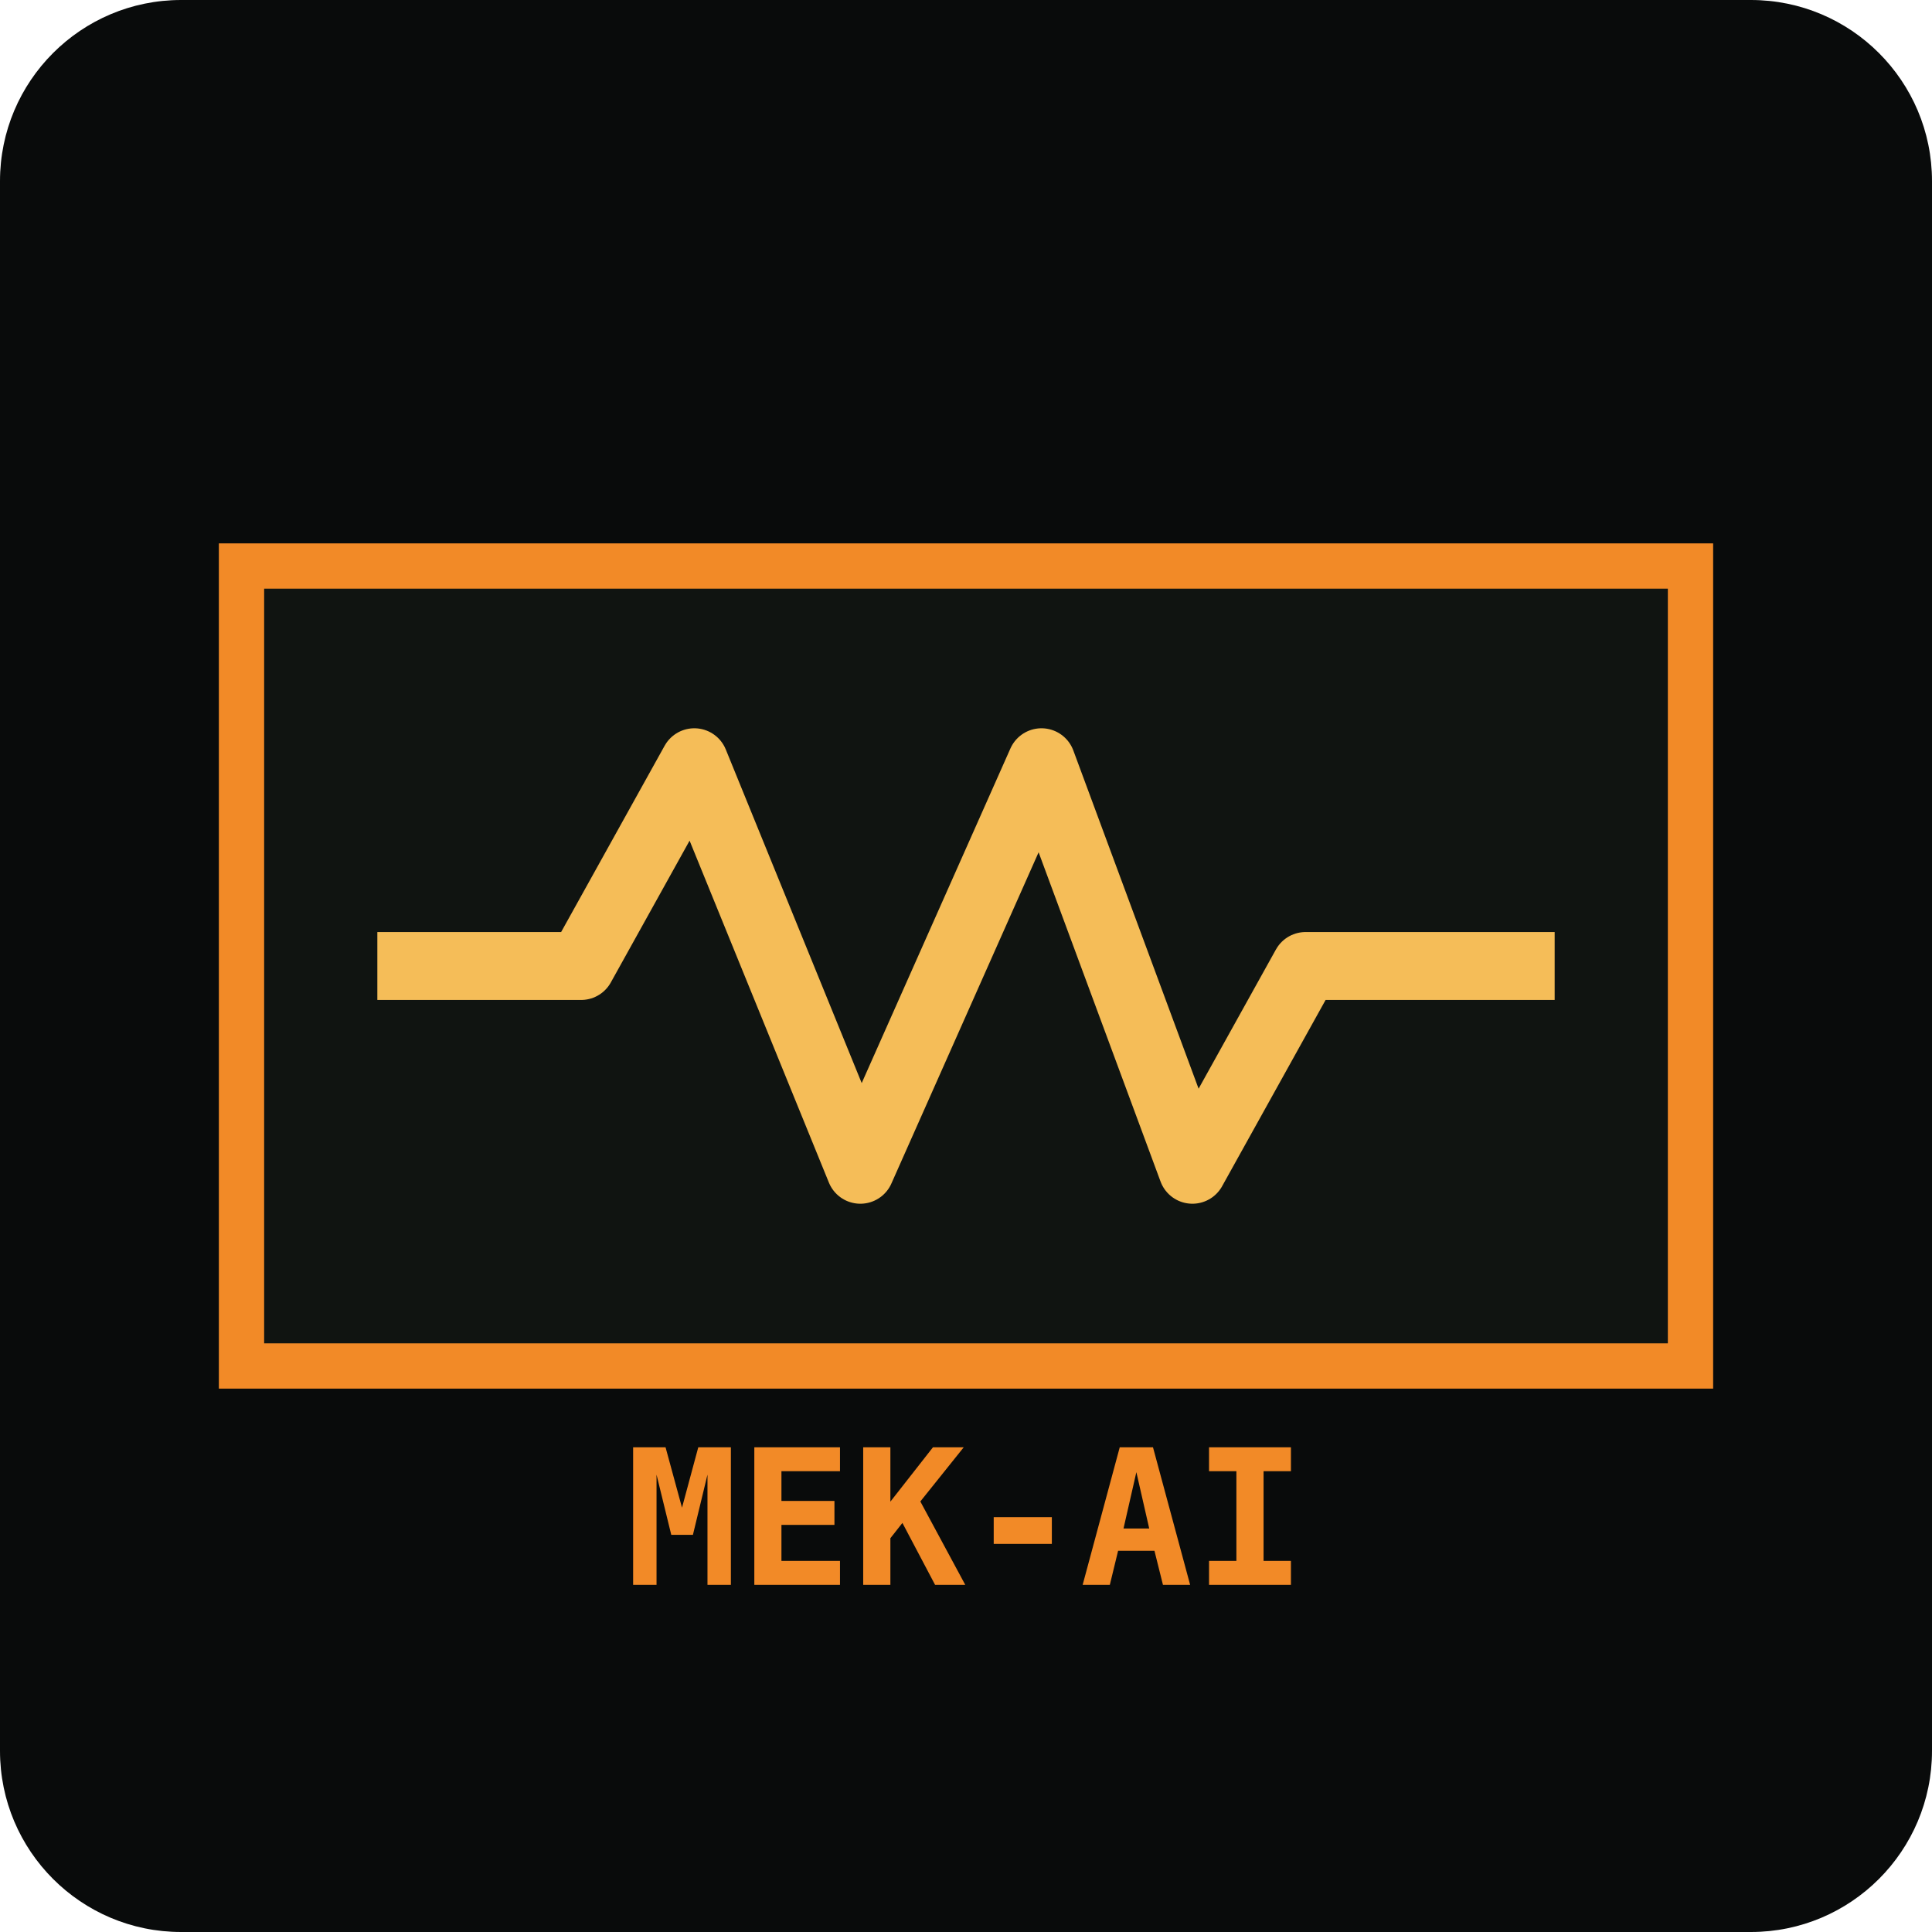
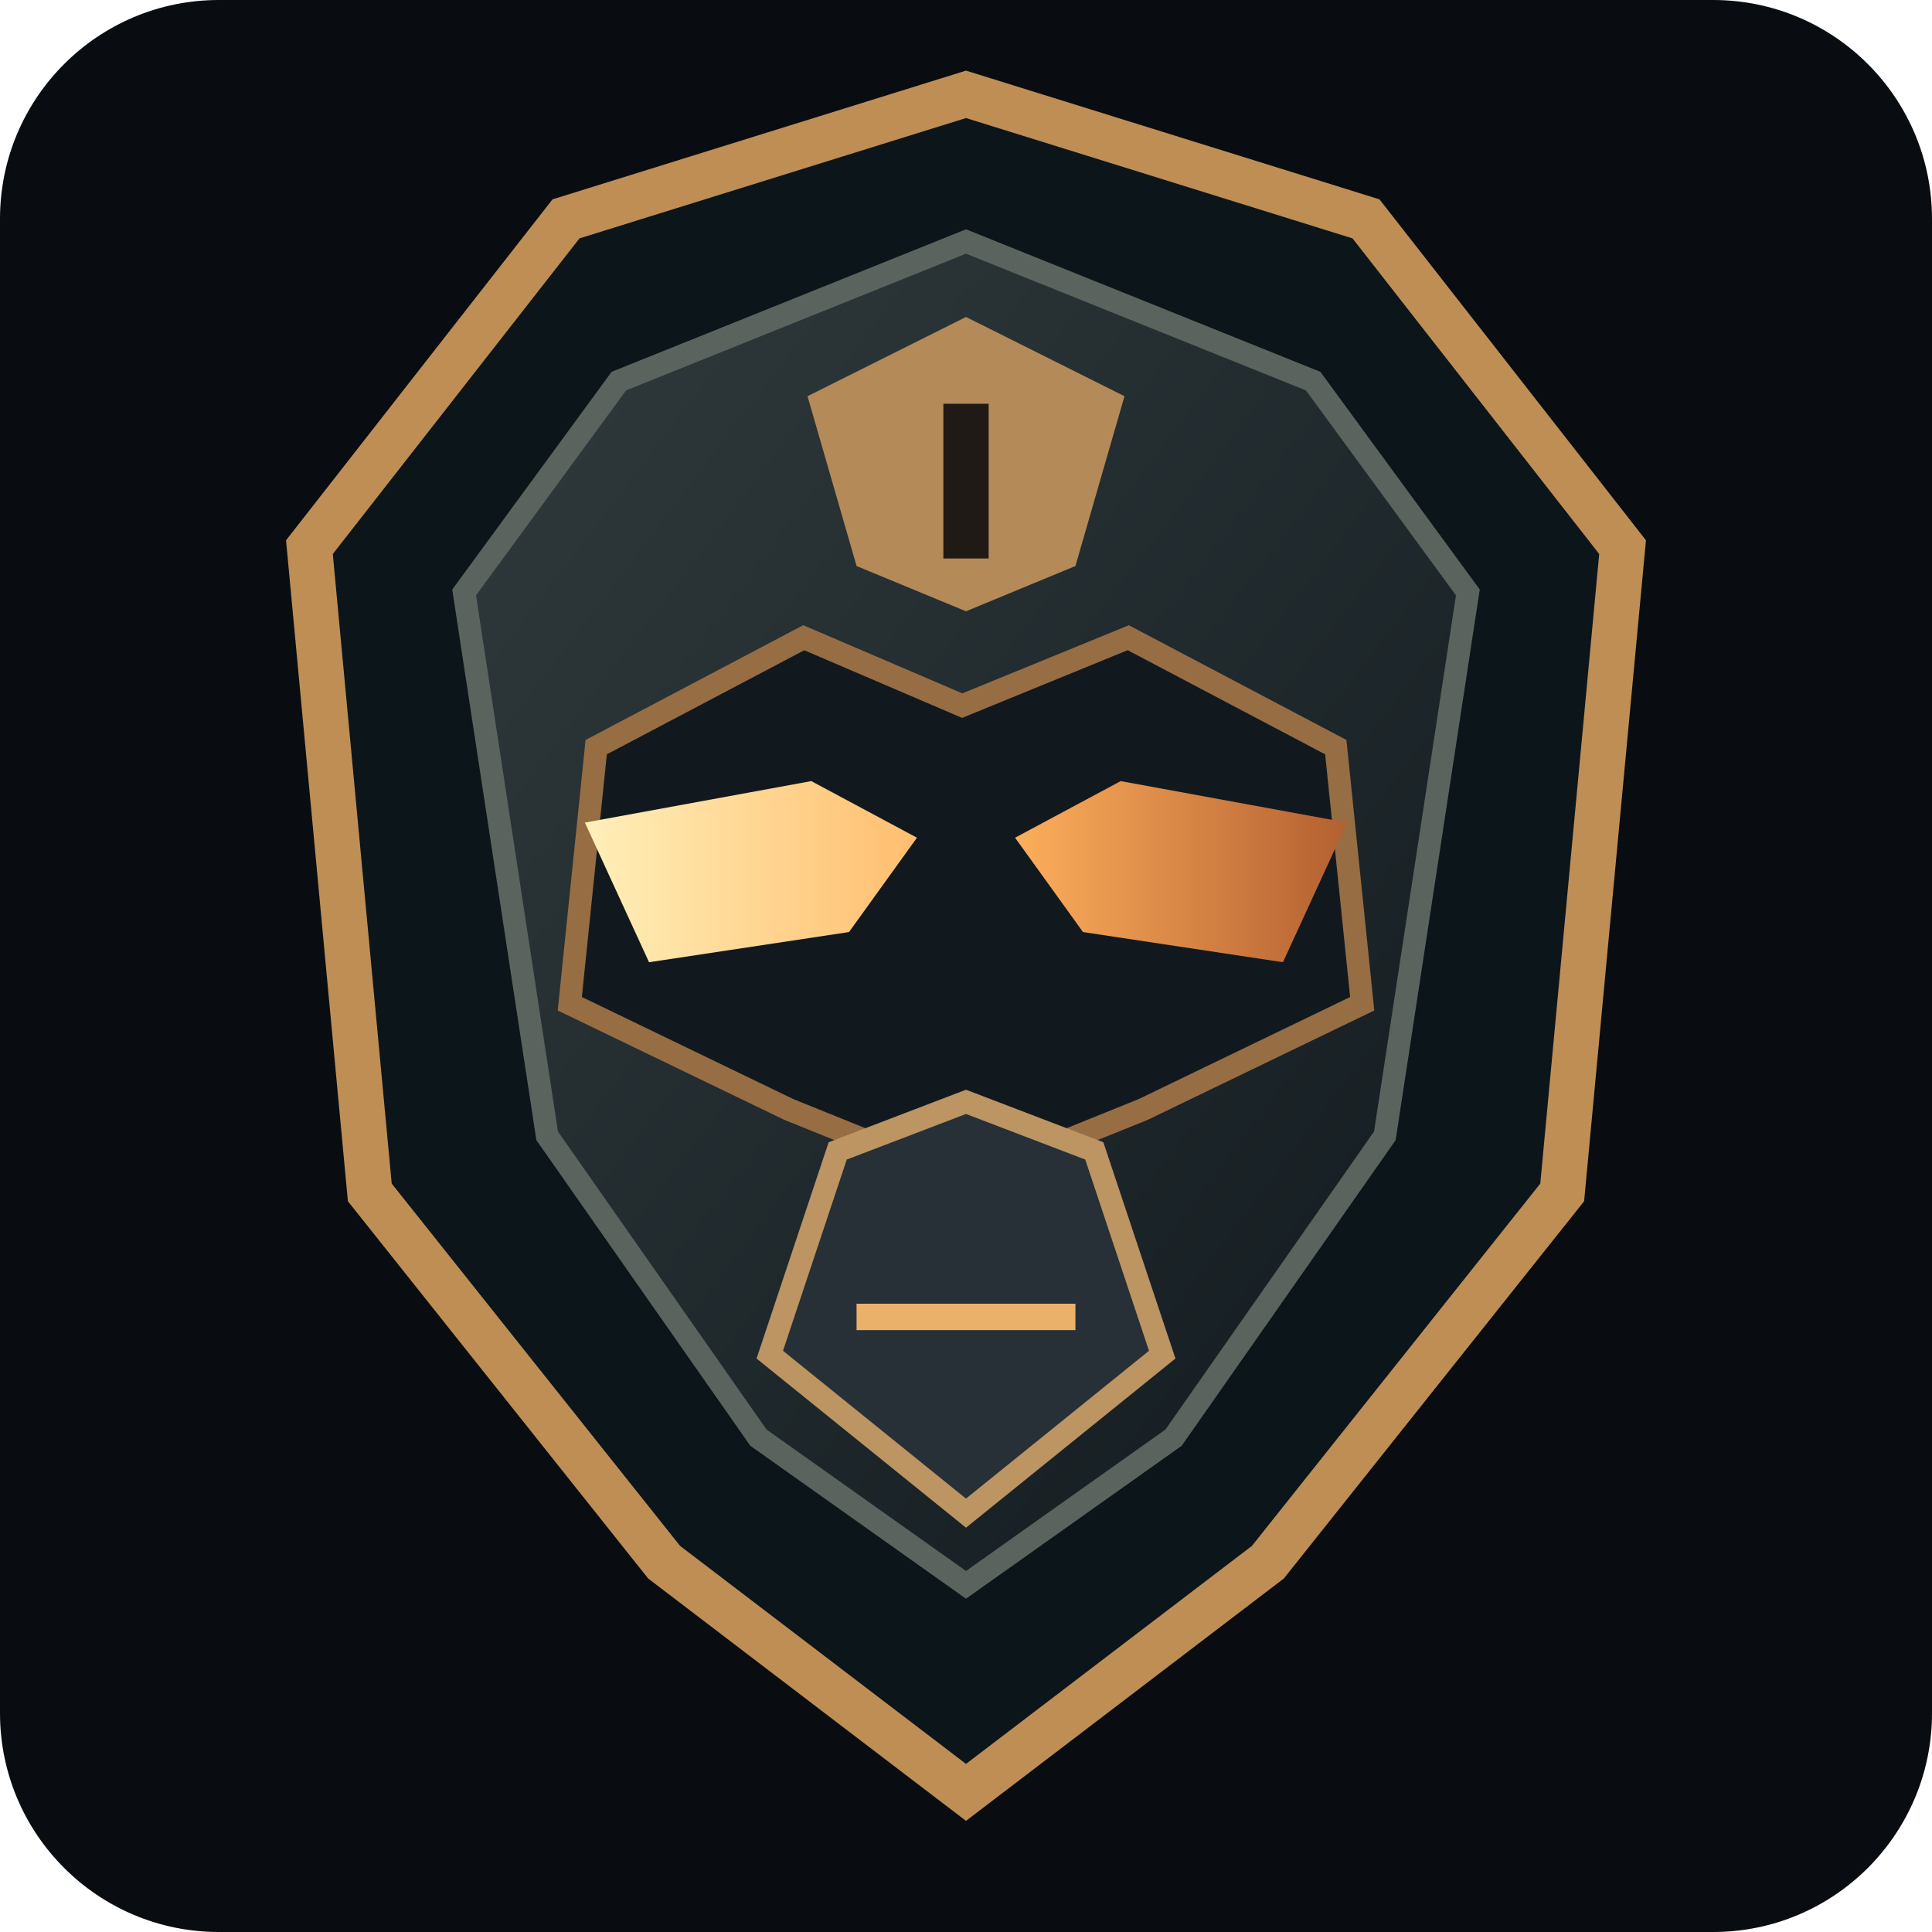
- <svg xmlns="http://www.w3.org/2000/svg" viewBox="0 0 512 512">
-   <rect width="512" height="512" rx="48" fill="#090b0b" />
-   <path d="M64 150h384v212H64z" fill="#101411" stroke="#f28a27" stroke-width="12" />
-   <path d="M100 256h54l30-54 44 108 48-108 40 108 30-54h66" fill="none" stroke="#f5bd58" stroke-width="18" stroke-linejoin="round" />
-   <text x="256" y="420" font-family="monospace" font-size="50" font-weight="bold" text-anchor="middle" fill="#f28a27">MEK-AI</text>
+ <svg xmlns="http://www.w3.org/2000/svg" viewBox="0 0 512 512" role="img" aria-label="MEK-AI angular robotic insignia">
+   <defs>
+     <linearGradient id="g" x1="0" y1="0" x2="1" y2="1">
+       <stop stop-color="#313b3d" />
+       <stop offset="1" stop-color="#11191e" />
+     </linearGradient>
+     <linearGradient id="a" x1="0" y1="0" x2="1" y2="0">
+       <stop stop-color="#fff0ba" />
+       <stop offset=".55" stop-color="#ffb15c" />
+       <stop offset="1" stop-color="#b35f31" />
+     </linearGradient>
+   </defs>
+   <rect width="512" height="512" rx="58" fill="#090d11" />
+   <path d="M150 58L256 25L362 58L430 145L414 316L336 414L256 475L176 414L98 316L82 145Z" fill="#0c151a" stroke="#bf8e55" stroke-width="12" />
+   <path d="M164 101L256 64L348 101L389 157L367 301L311 381L256 420L201 381L145 301L123 157Z" fill="url(#g)" stroke="#5b635e" stroke-width="6" />
+   <path d="M158 198L213 169L255 187L299 169L354 198L361 266L303 294L256 313L209 294L151 266Z" fill="#11191e" stroke="#976d44" stroke-width="6" />
+   <path d="M155 218L215 207L243 222L225 247L172 255Z M357 218L297 207L269 222L287 247L340 255Z" fill="url(#a)" />
+   <path d="M222 305L256 292L290 305L308 359L256 401L204 359Z" fill="#273037" stroke="#bd9562" stroke-width="6" />
+   <path d="M227 349H285" stroke="#eab16b" stroke-width="7" />
+   <path d="M214 105L256 84L298 105L285 150L256 162L227 150Z" fill="#b48a58" />
+   <path d="M250 107H262V148H250Z" fill="#201a17" />
</svg>
